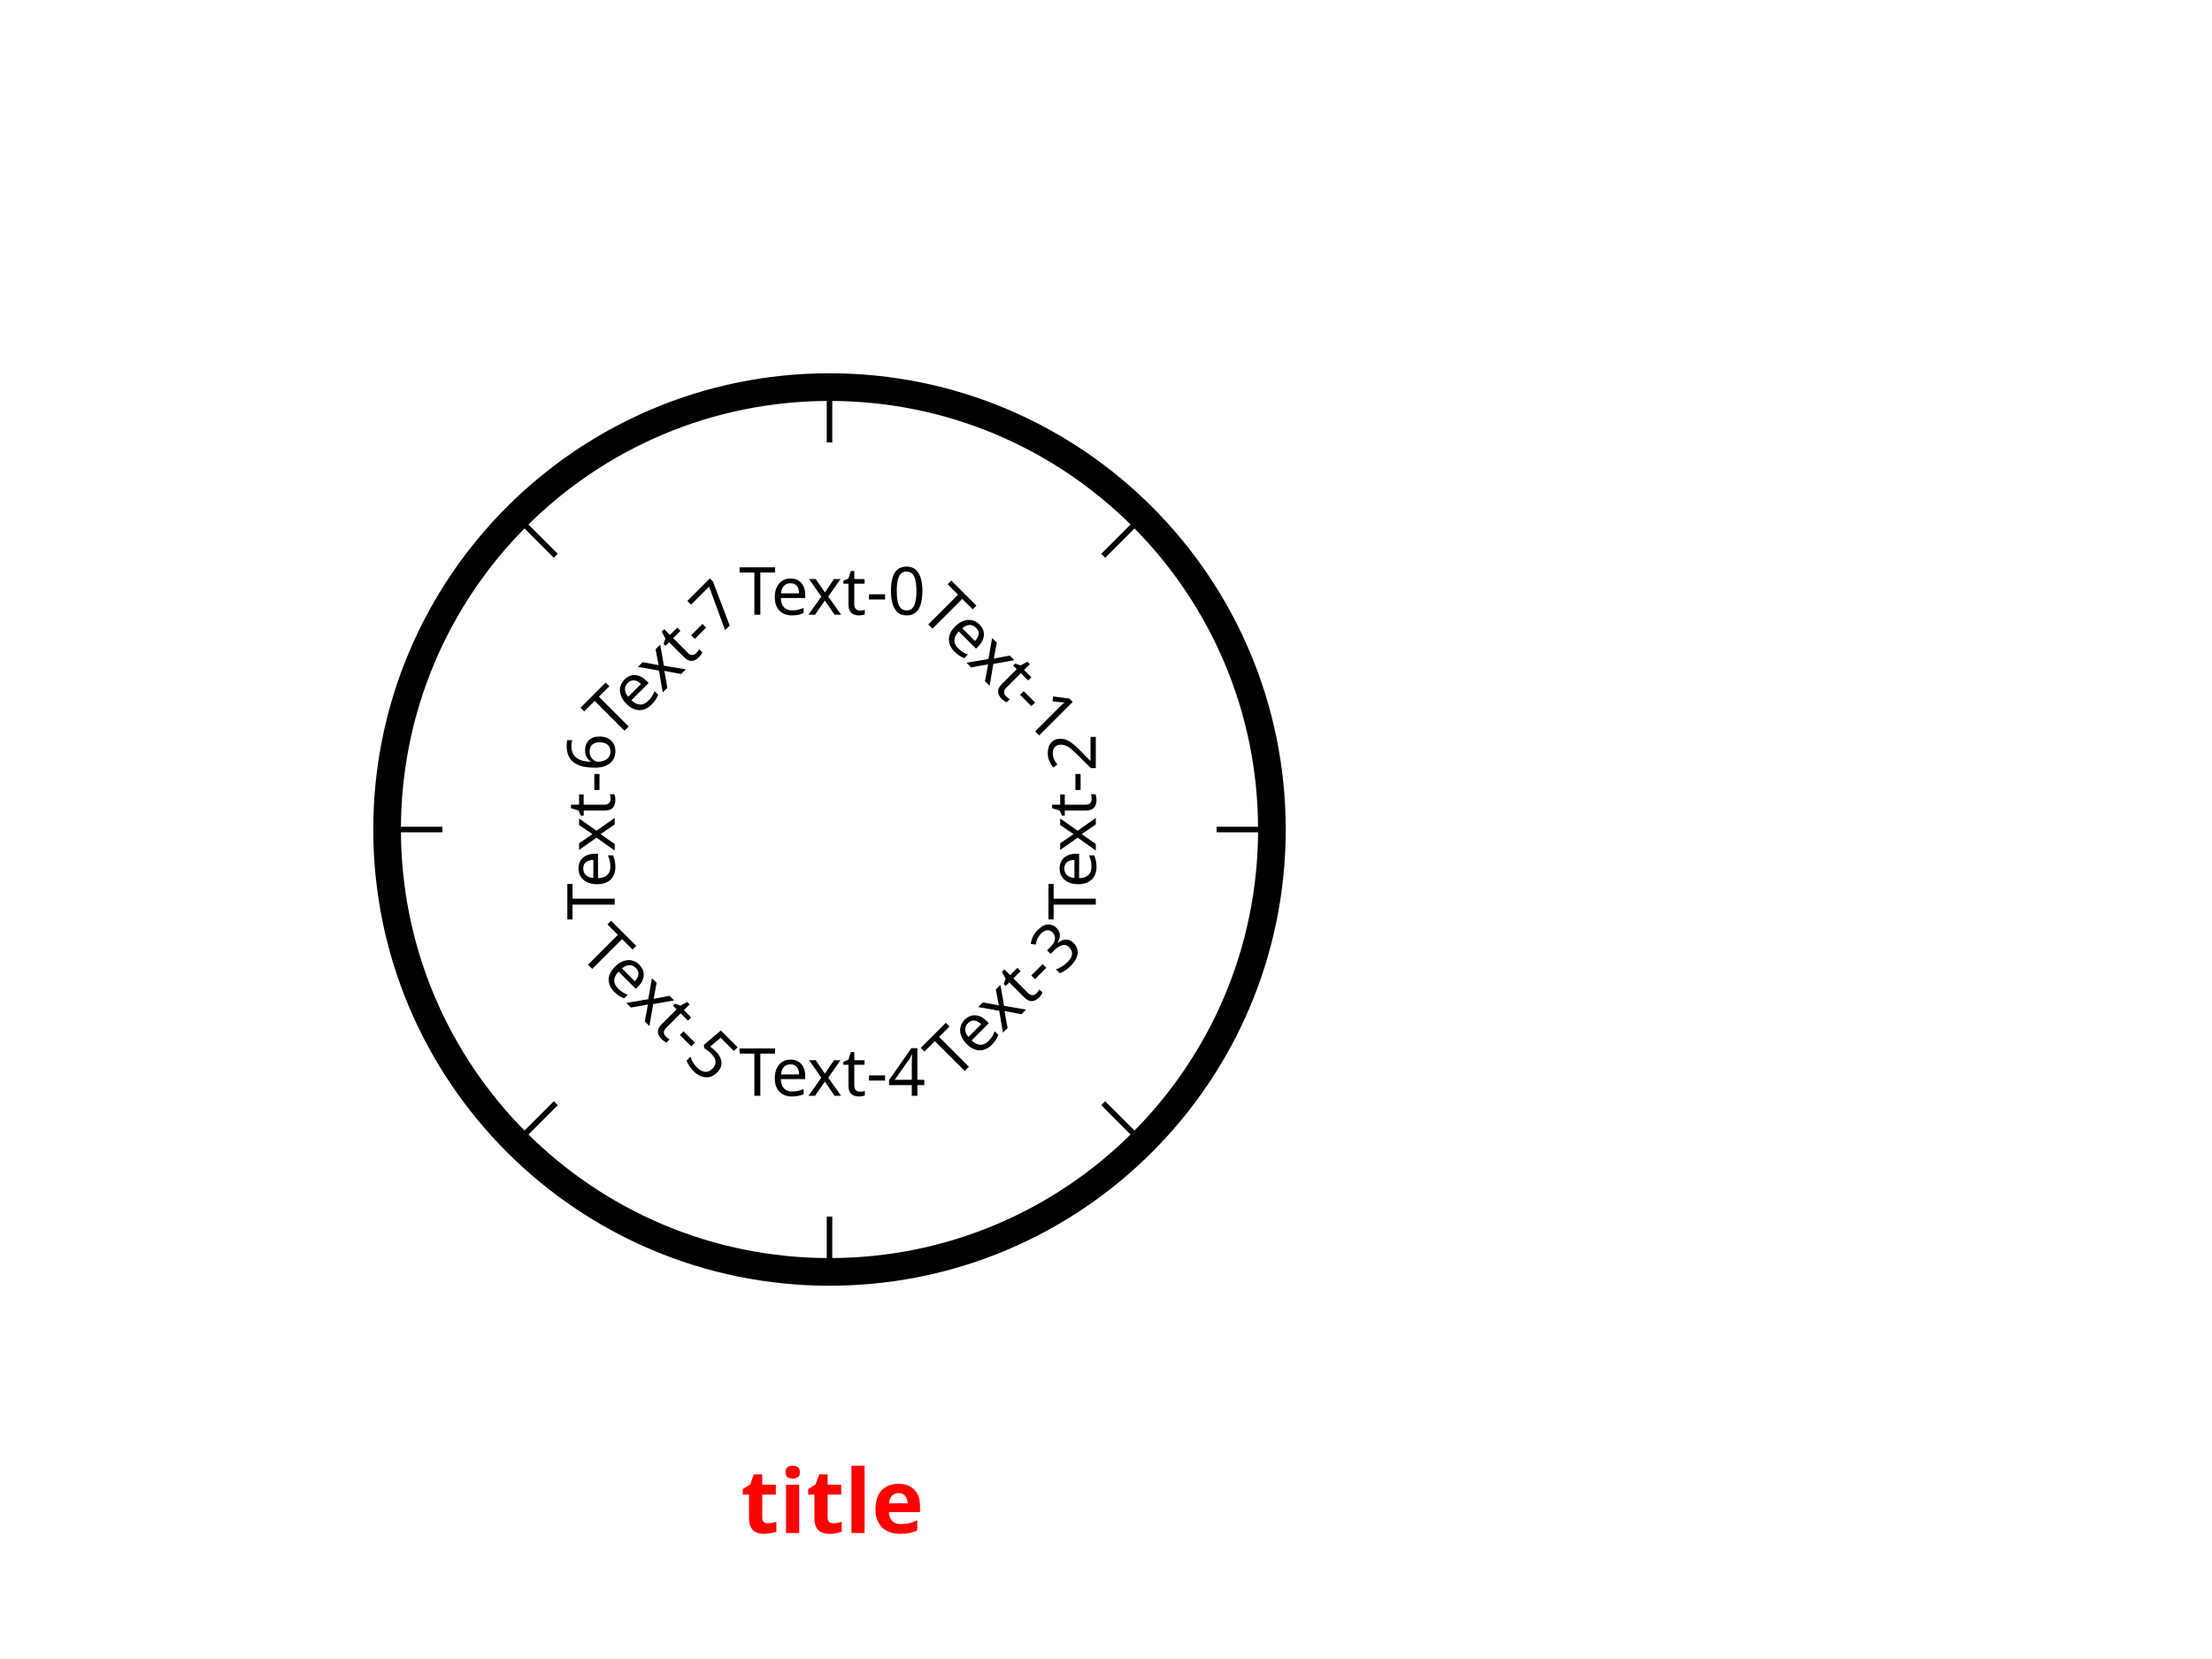
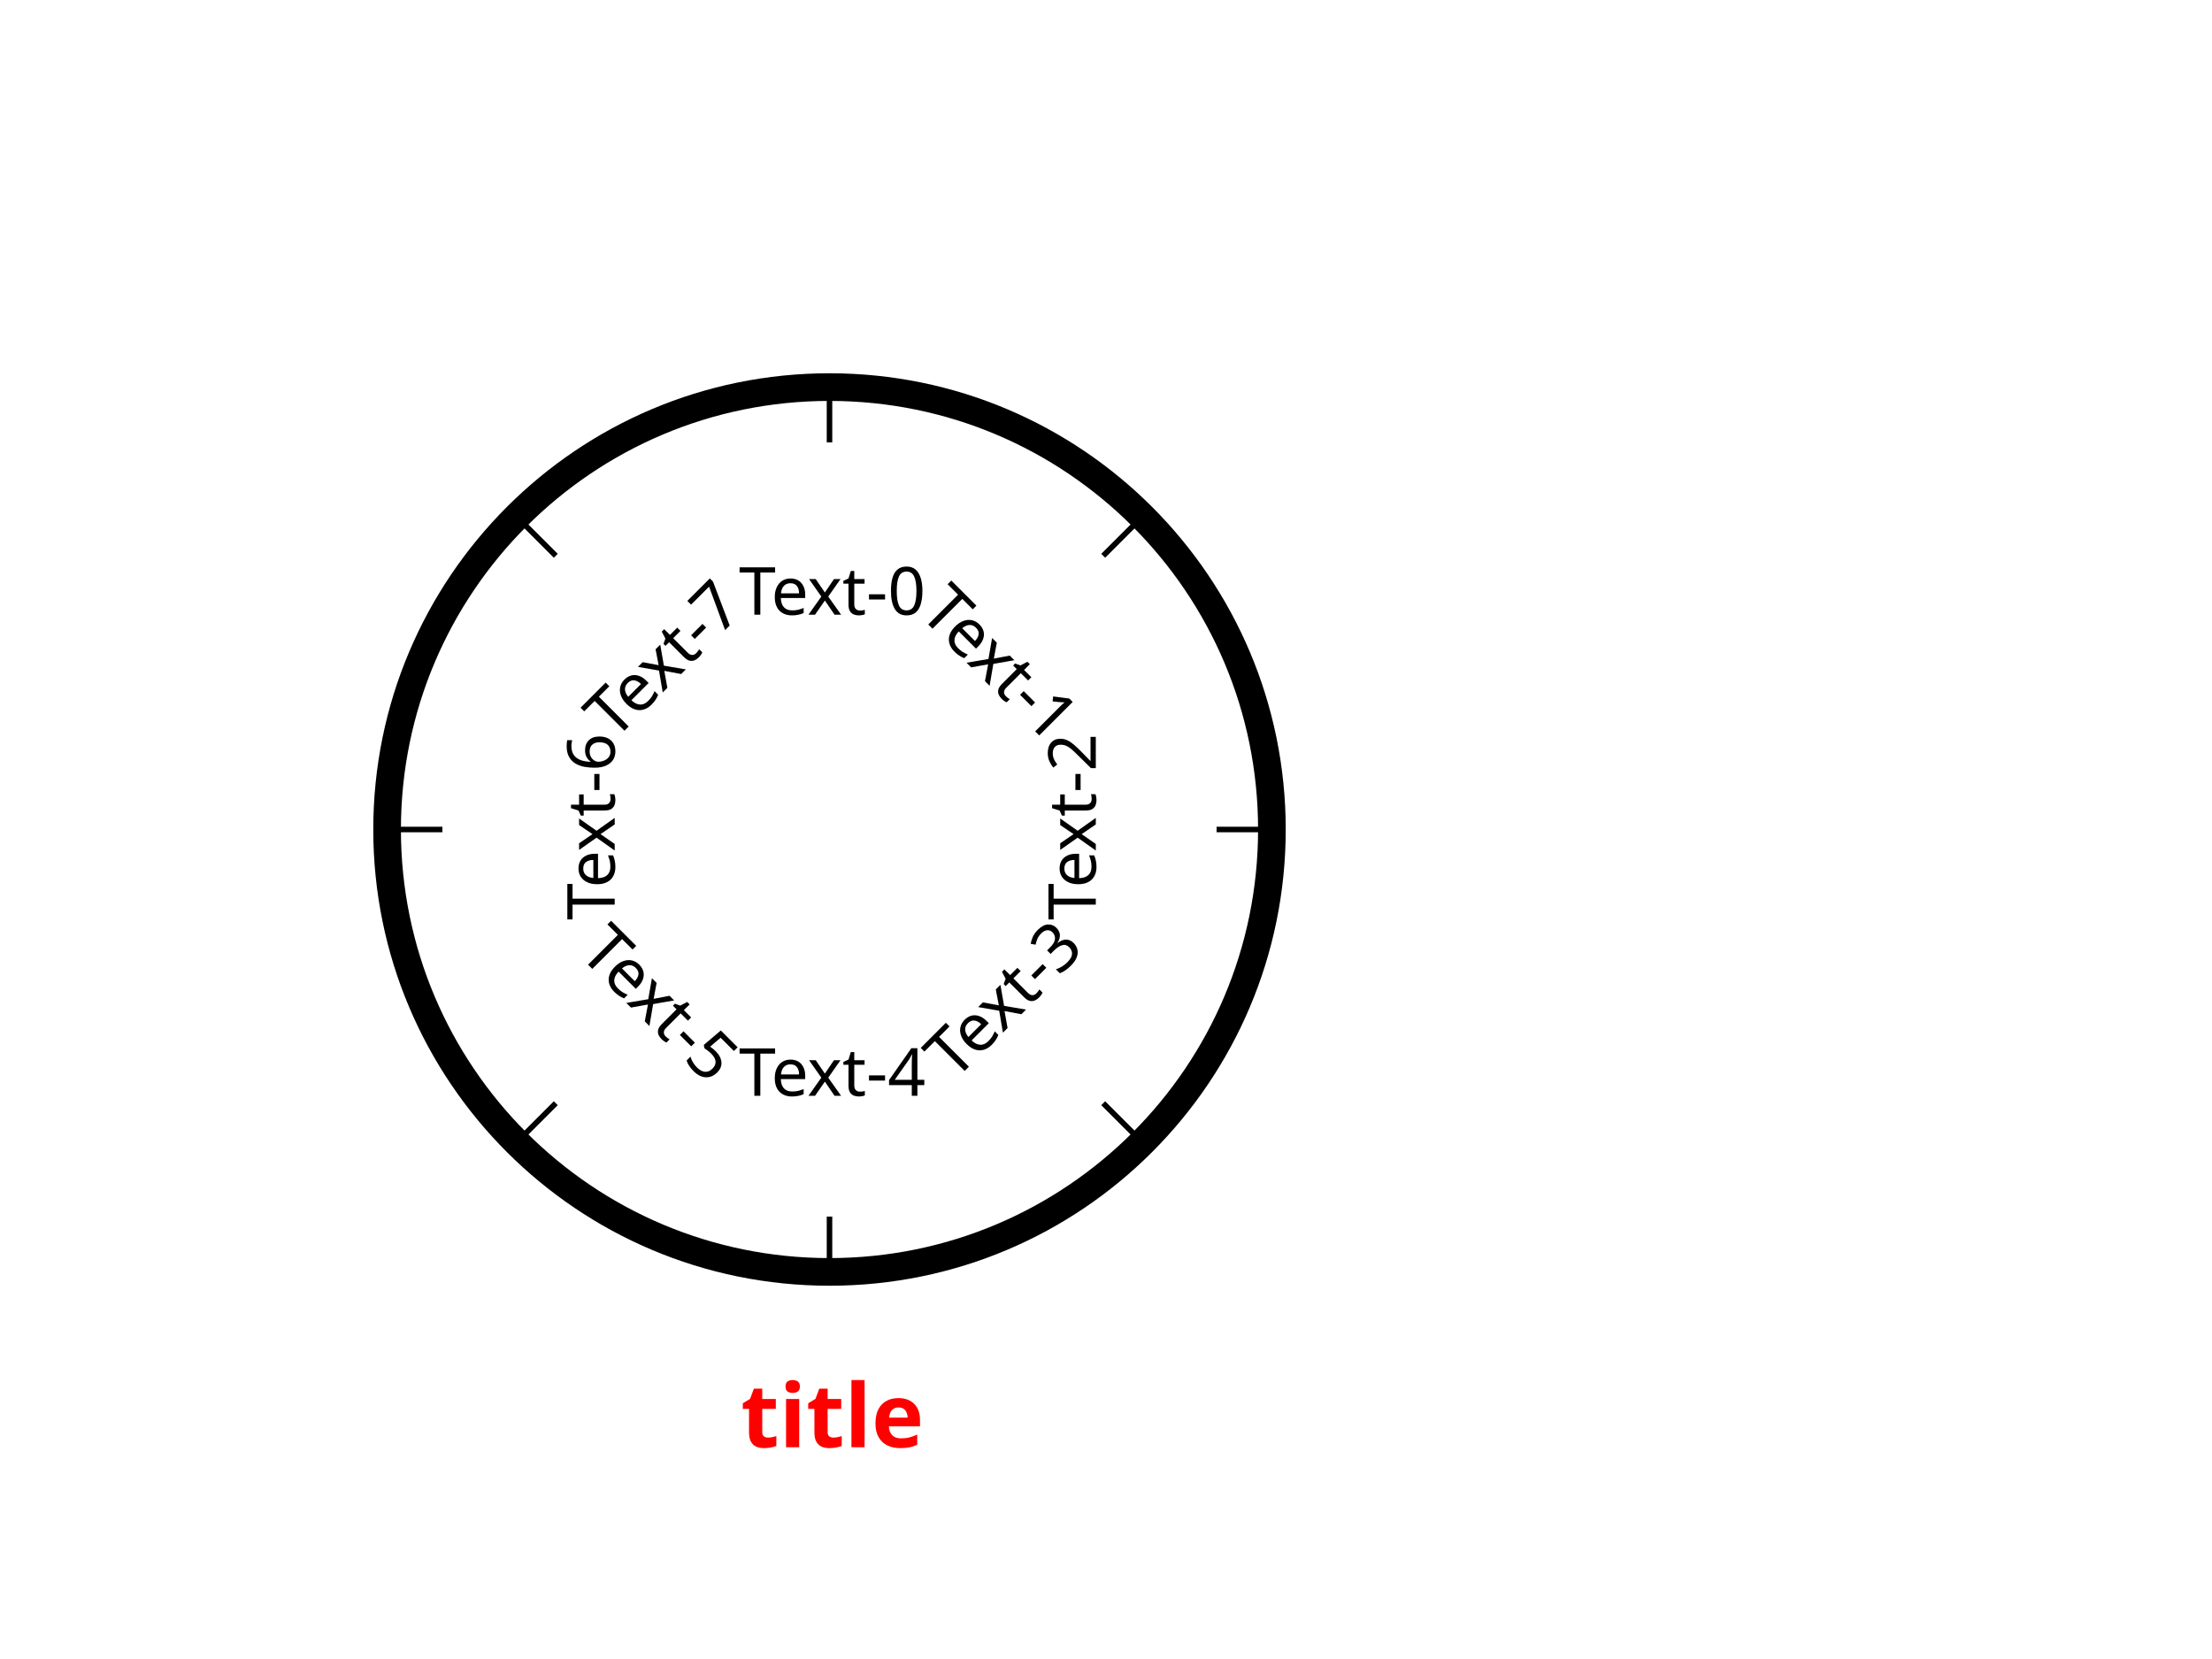
<svg xmlns="http://www.w3.org/2000/svg" width="400" height="300" style="background: transparent;" color-interpolation-filters="sRGB">
  <defs />
  <g id="g-svg-camera">
    <g id="g-root" fill="none">
      <g id="g-svg-53" fill="none" width="400" height="300">
        <g id="g-svg-54" fill="none">
          <g id="g-svg-1" fill="none" class="axis-grid-group">
            <g id="g-svg-2" fill="none" class="axis-grid">
              <g id="g-svg-3" fill="none" class="grid-line-group">
                <g>
                  <path id="g-svg-5" fill="none" class="grid-line" stroke="rgba(217,217,217,1)" stroke-width="1" stroke-dasharray="4,4" d="M 150,70 L 150,70" />
                </g>
                <g>
                  <path id="g-svg-6" fill="none" class="grid-line" stroke="rgba(217,217,217,1)" stroke-width="1" stroke-dasharray="4,4" d="M 206.569,93.431 L 206.569,93.431" />
                </g>
                <g>
                  <path id="g-svg-7" fill="none" class="grid-line" stroke="rgba(217,217,217,1)" stroke-width="1" stroke-dasharray="4,4" d="M 230,150 L 230,150" />
                </g>
                <g>
                  <path id="g-svg-8" fill="none" class="grid-line" stroke="rgba(217,217,217,1)" stroke-width="1" stroke-dasharray="4,4" d="M 206.569,206.569 L 206.569,206.569" />
                </g>
                <g>
                  <path id="g-svg-9" fill="none" class="grid-line" stroke="rgba(217,217,217,1)" stroke-width="1" stroke-dasharray="4,4" d="M 150,230 L 150,230" />
                </g>
                <g>
                  <path id="g-svg-10" fill="none" class="grid-line" stroke="rgba(217,217,217,1)" stroke-width="1" stroke-dasharray="4,4" d="M 93.431,206.569 L 93.431,206.569" />
                </g>
                <g>
                  <path id="g-svg-11" fill="none" class="grid-line" stroke="rgba(217,217,217,1)" stroke-width="1" stroke-dasharray="4,4" d="M 70,150 L 70,150" />
                </g>
                <g>
                  <path id="g-svg-12" fill="none" class="grid-line" stroke="rgba(217,217,217,1)" stroke-width="1" stroke-dasharray="4,4" d="M 93.431,93.431 L 93.431,93.431" />
                </g>
              </g>
              <g id="g-svg-4" fill="none" class="grid-region-group" />
            </g>
          </g>
          <g id="g-svg-13" fill="none" class="axis-main-group">
            <g id="g-svg-14" fill="none" class="axis-line-group">
              <g>
                <path id="g-svg-15" fill="none" class="axis-line" d="M 150,70 A 80 80 0 1 0 150 230 A 80 80 0 1 0 150 70" stroke-width="5" stroke="rgba(0,0,0,1)" />
              </g>
            </g>
            <g id="g-svg-17" fill="none" class="axis-tick-group">
              <g id="g-svg-18" fill="none" transform="matrix(1,0,0,1,150,70)" class="axis-tick">
                <g>
                  <line id="g-svg-26" fill="none" x1="0" y1="0" x2="-6.123233995736766e-16" y2="10" class="axis-tick-item" stroke-width="1" stroke="rgba(0,0,0,1)" />
                </g>
              </g>
              <g id="g-svg-19" fill="none" transform="matrix(1,0,0,1,206.5685,93.43146)" class="axis-tick">
                <g>
                  <line id="g-svg-27" fill="none" x1="0" y1="0" x2="-7.071" y2="7.071" class="axis-tick-item" stroke-width="1" stroke="rgba(0,0,0,1)" />
                </g>
              </g>
              <g id="g-svg-20" fill="none" transform="matrix(1,0,0,1,230,150)" class="axis-tick">
                <g>
                  <line id="g-svg-28" fill="none" x1="0" y1="0" x2="-10" y2="0" class="axis-tick-item" stroke-width="1" stroke="rgba(0,0,0,1)" />
                </g>
              </g>
              <g id="g-svg-21" fill="none" transform="matrix(1,0,0,1,206.5685,206.5685)" class="axis-tick">
                <g>
                  <line id="g-svg-29" fill="none" x1="0" y1="0" x2="-7.071" y2="-7.071" class="axis-tick-item" stroke-width="1" stroke="rgba(0,0,0,1)" />
                </g>
              </g>
              <g id="g-svg-22" fill="none" transform="matrix(1,0,0,1,150,230)" class="axis-tick">
                <g>
                  <line id="g-svg-30" fill="none" x1="0" y1="0" x2="-6.123233995736766e-16" y2="-10" class="axis-tick-item" stroke-width="1" stroke="rgba(0,0,0,1)" />
                </g>
              </g>
              <g id="g-svg-23" fill="none" transform="matrix(1,0,0,1,93.43146,206.5685)" class="axis-tick">
                <g>
                  <line id="g-svg-31" fill="none" x1="0" y1="0" x2="7.071" y2="-7.071" class="axis-tick-item" stroke-width="1" stroke="rgba(0,0,0,1)" />
                </g>
              </g>
              <g id="g-svg-24" fill="none" transform="matrix(1,0,0,1,70,150)" class="axis-tick">
                <g>
                  <line id="g-svg-32" fill="none" x1="0" y1="0" x2="10" y2="-1.2246467991473533e-15" class="axis-tick-item" stroke-width="1" stroke="rgba(0,0,0,1)" />
                </g>
              </g>
              <g id="g-svg-25" fill="none" transform="matrix(1,0,0,1,93.43146,93.43146)" class="axis-tick">
                <g>
                  <line id="g-svg-33" fill="none" x1="0" y1="0" x2="7.071" y2="7.071" class="axis-tick-item" stroke-width="1" stroke="rgba(0,0,0,1)" />
                </g>
              </g>
            </g>
            <g id="g-svg-34" fill="none" class="axis-label-group">
              <g id="g-svg-35" fill="none" transform="matrix(1,0,0,1,150,95)" class="axis-label">
                <g>
                  <text id="g-svg-43" fill="rgba(0,0,0,1)" dominant-baseline="central" paint-order="stroke" dx="0.5" font-family="sans-serif" font-size="12" font-style="normal" font-variant="normal" font-weight="normal" stroke-width="1" text-anchor="middle" class="axis-label-item" dy="11.5px">
                    Text-0
                  </text>
                </g>
              </g>
              <g id="g-svg-36" fill="none" transform="matrix(1,0,0,1,188.8909,111.1091)" class="axis-label">
                <g transform="matrix(0.707107,0.707107,-0.707107,0.707107,0,0)">
                  <text id="g-svg-44" fill="rgba(0,0,0,1)" dominant-baseline="central" paint-order="stroke" dx="0.5" font-family="sans-serif" font-size="12" font-style="normal" font-variant="normal" font-weight="normal" stroke-width="1" text-anchor="middle" class="axis-label-item" dy="11.5px">
                    Text-1
                  </text>
                </g>
              </g>
              <g id="g-svg-37" fill="none" transform="matrix(1,0,0,1,205,150)" class="axis-label">
                <g transform="matrix(-0,-1,1,-0,0,0)">
                  <text id="g-svg-45" fill="rgba(0,0,0,1)" dominant-baseline="central" paint-order="stroke" dx="0.5" font-family="sans-serif" font-size="12" font-style="normal" font-variant="normal" font-weight="normal" stroke-width="1" text-anchor="middle" class="axis-label-item" dy="-11.5px">
                    Text-2
                  </text>
                </g>
              </g>
              <g id="g-svg-38" fill="none" transform="matrix(1,0,0,1,188.8909,188.8909)" class="axis-label">
                <g transform="matrix(0.707107,-0.707107,0.707107,0.707107,0,0)">
                  <text id="g-svg-46" fill="rgba(0,0,0,1)" dominant-baseline="central" paint-order="stroke" dx="0.5" font-family="sans-serif" font-size="12" font-style="normal" font-variant="normal" font-weight="normal" stroke-width="1" text-anchor="middle" class="axis-label-item" dy="-11.5px">
                    Text-3
                  </text>
                </g>
              </g>
              <g id="g-svg-39" fill="none" transform="matrix(1,0,0,1,150,205)" class="axis-label">
                <g>
                  <text id="g-svg-47" fill="rgba(0,0,0,1)" dominant-baseline="central" paint-order="stroke" dx="0.5" font-family="sans-serif" font-size="12" font-style="normal" font-variant="normal" font-weight="normal" stroke-width="1" text-anchor="middle" class="axis-label-item" dy="-11.5px">
                    Text-4
                  </text>
                </g>
              </g>
              <g id="g-svg-40" fill="none" transform="matrix(1,0,0,1,111.1091,188.8909)" class="axis-label">
                <g transform="matrix(0.707107,0.707107,-0.707107,0.707107,0,0)">
                  <text id="g-svg-48" fill="rgba(0,0,0,1)" dominant-baseline="central" paint-order="stroke" dx="0.5" font-family="sans-serif" font-size="12" font-style="normal" font-variant="normal" font-weight="normal" stroke-width="1" text-anchor="middle" class="axis-label-item" dy="-11.5px">
                    Text-5
                  </text>
                </g>
              </g>
              <g id="g-svg-41" fill="none" transform="matrix(1,0,0,1,95,150)" class="axis-label">
                <g transform="matrix(-0,-1,1,-0,0,0)">
                  <text id="g-svg-49" fill="rgba(0,0,0,1)" dominant-baseline="central" paint-order="stroke" dx="0.5" font-family="sans-serif" font-size="12" font-style="normal" font-variant="normal" font-weight="normal" stroke-width="1" text-anchor="middle" class="axis-label-item" dy="11.5px">
                    Text-6
                  </text>
                </g>
              </g>
              <g id="g-svg-42" fill="none" transform="matrix(1,0,0,1,111.1091,111.1091)" class="axis-label">
                <g transform="matrix(0.707107,-0.707107,0.707107,0.707107,0,0)">
                  <text id="g-svg-50" fill="rgba(0,0,0,1)" dominant-baseline="central" paint-order="stroke" dx="0.5" font-family="sans-serif" font-size="12" font-style="normal" font-variant="normal" font-weight="normal" stroke-width="1" text-anchor="middle" class="axis-label-item" dy="11.5px">
                    Text-7
                  </text>
                </g>
              </g>
            </g>
          </g>
-           <g id="g-svg-51" fill="none" transform="matrix(1,0,0,1,150,271)" class="axis-title-group">
+           <g id="g-svg-51" fill="none" transform="matrix(1,0,0,1,150,255.5)" class="axis-title-group">
            <g>
              <text id="g-svg-52" fill="rgba(255,0,0,1)" dominant-baseline="central" paint-order="stroke" dx="0.5" font-family="sans-serif" font-size="16" font-style="normal" font-variant="normal" font-weight="bold" stroke-width="1" text-anchor="middle" class="axis-title">
                title
              </text>
            </g>
          </g>
        </g>
      </g>
    </g>
  </g>
</svg>
